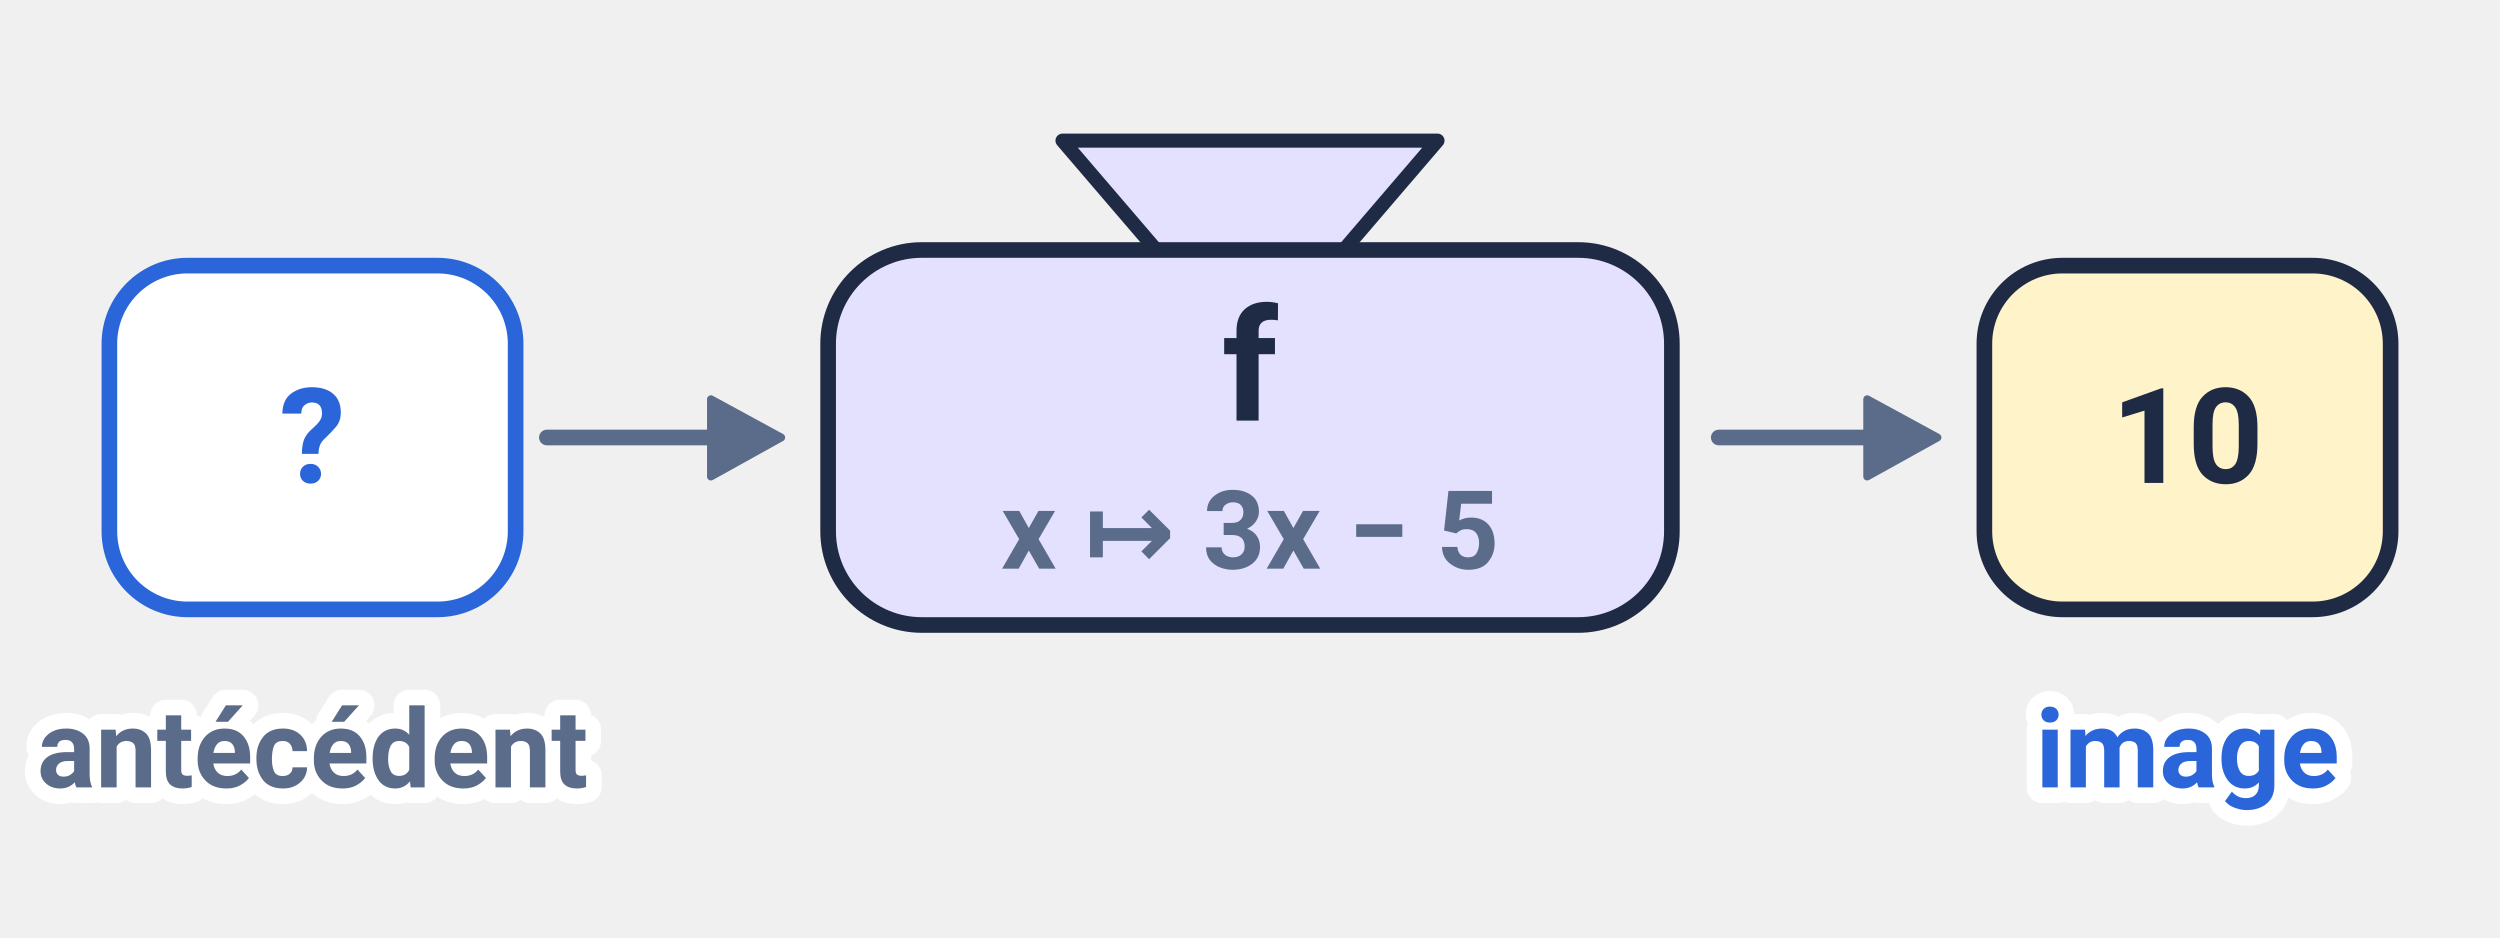
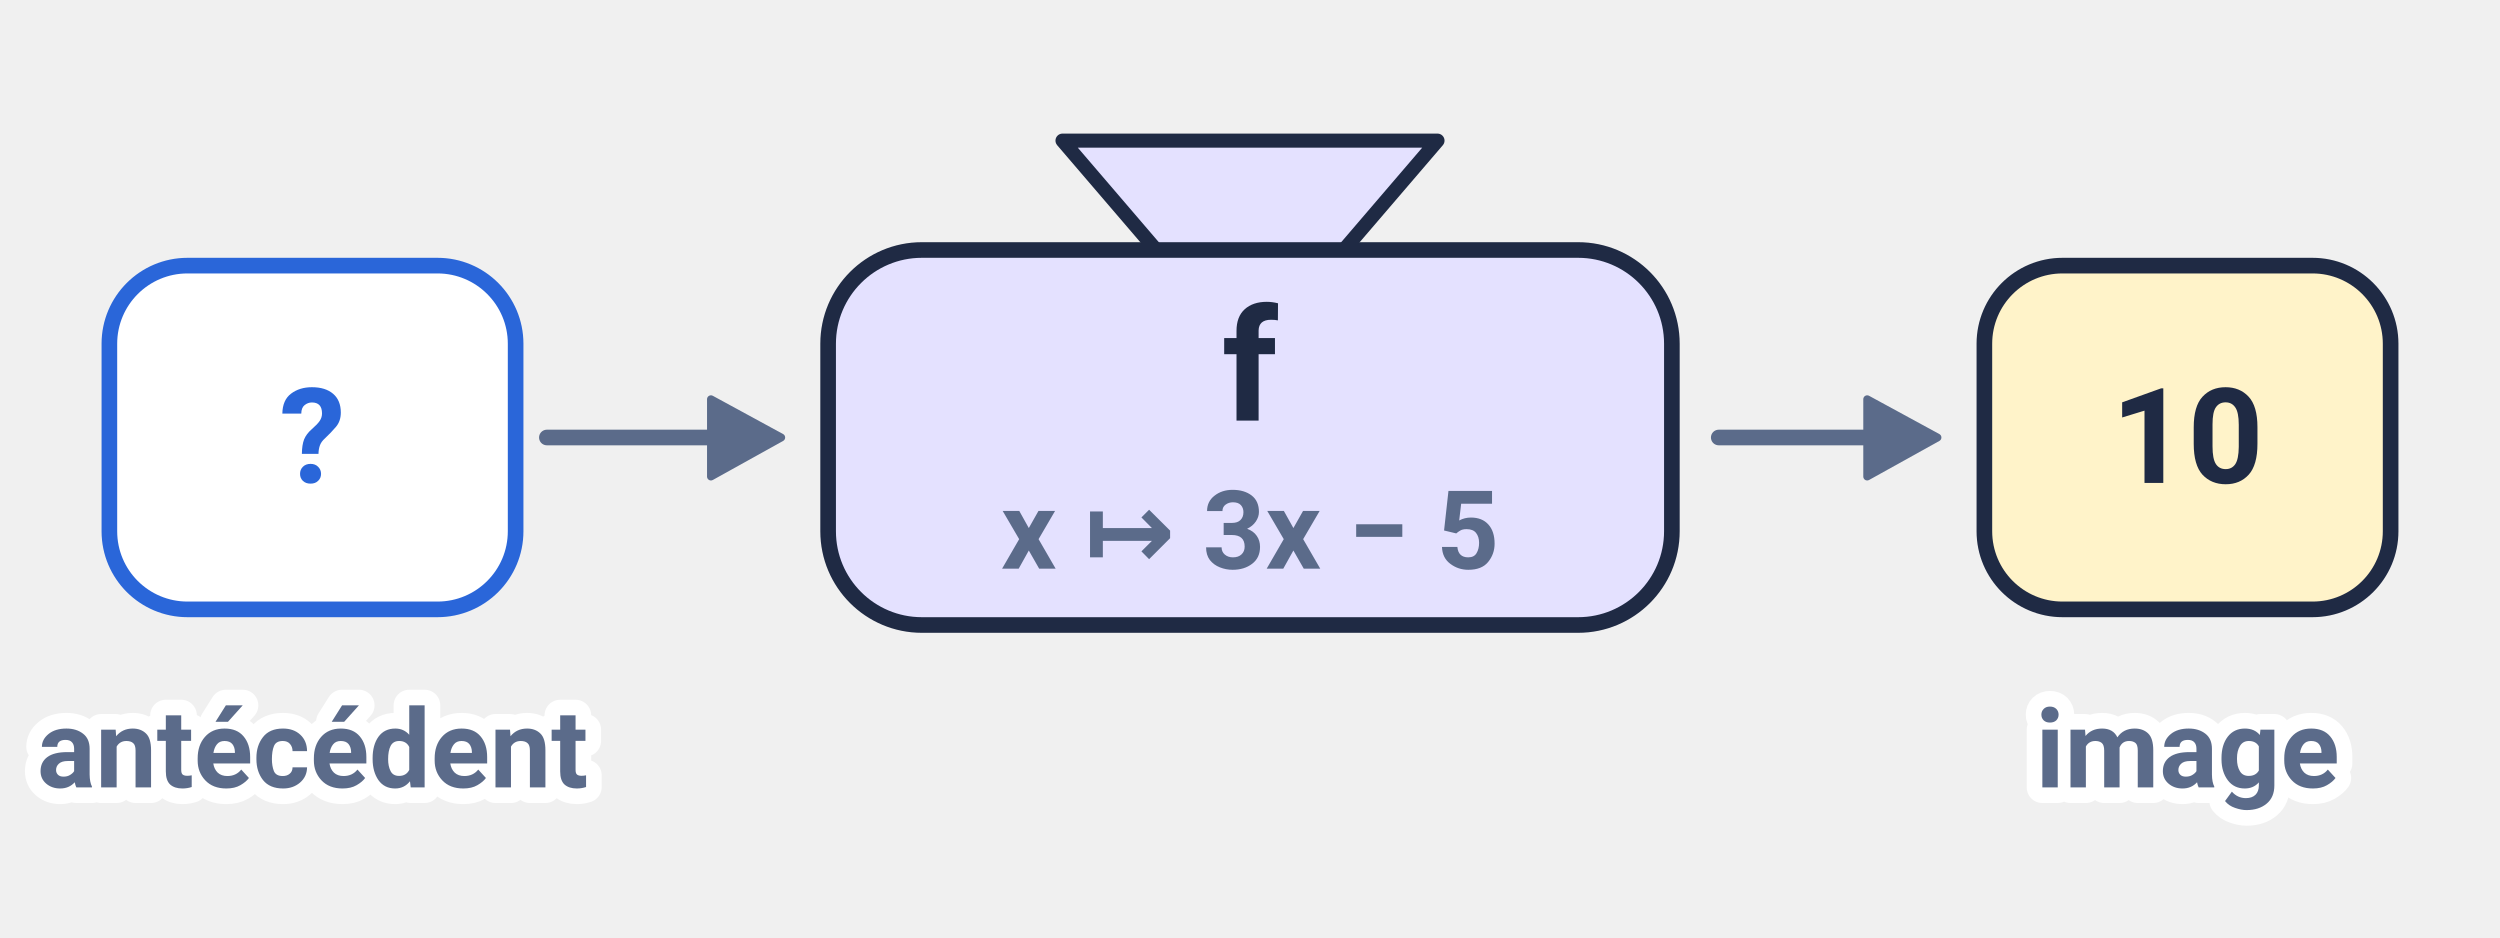
<svg xmlns="http://www.w3.org/2000/svg" width="320" height="120" viewBox="0 0 320 120" font-family="system-ui, -apple-system, 'Segoe UI', Roboto, sans-serif" stroke-linecap="round" stroke-linejoin="round">
  <rect x="14" y="34" width="52" height="44" rx="10" fill="#ffffff" stroke="#2a66d9" stroke-width="2" />
  <text x="40" y="56" font-size="17" font-weight="700" fill="#2a66d9" text-anchor="middle" dominant-baseline="central">?</text>
  <line x1="70" y1="56" x2="92.8" y2="56" fill="none" stroke="#5b6b8a" stroke-width="2" />
  <polygon points="100,56 91,61 91,51.1" fill="#5b6b8a" stroke="#5b6b8a" stroke-width="1" />
  <polygon points="136,18 184,18 172,32 148,32" fill="#e4e1ff" stroke="#1f2a44" stroke-width="1.8" />
  <rect x="106" y="32" width="108" height="48" rx="12" fill="#e4e1ff" stroke="#1f2a44" stroke-width="2" />
  <text x="160" y="47" font-size="20" font-weight="700" fill="#1f2a44" text-anchor="middle" dominant-baseline="central">f</text>
  <text x="160" y="68" font-size="14" font-weight="700" fill="#5b6b8a" text-anchor="middle" dominant-baseline="central">x ↦ 3x − 5</text>
  <line x1="220" y1="56" x2="240.8" y2="56" fill="none" stroke="#5b6b8a" stroke-width="2" />
  <polygon points="248,56 239,61 239,51.1" fill="#5b6b8a" stroke="#5b6b8a" stroke-width="1" />
  <rect x="254" y="34" width="52" height="44" rx="10" fill="#fff3c9" stroke="#1f2a44" stroke-width="2" />
  <text x="280" y="56" font-size="17" font-weight="700" fill="#1f2a44" text-anchor="middle" dominant-baseline="central">10</text>
  <text x="40" y="96" font-size="14" font-weight="700" fill="#5b6b8a" text-anchor="middle" dominant-baseline="central" stroke="#ffffff" stroke-width="4" stroke-linejoin="round" paint-order="stroke">antécédent</text>
-   <text x="280" y="96" font-size="14" font-weight="700" fill="#2a66d9" text-anchor="middle" dominant-baseline="central" stroke="#ffffff" stroke-width="4" stroke-linejoin="round" paint-order="stroke">image</text>
+   <text x="280" y="96" font-size="14" font-weight="700" fill="#5b6b8a" text-anchor="middle" dominant-baseline="central" stroke="#ffffff" stroke-width="4" stroke-linejoin="round" paint-order="stroke">image</text>
</svg>
